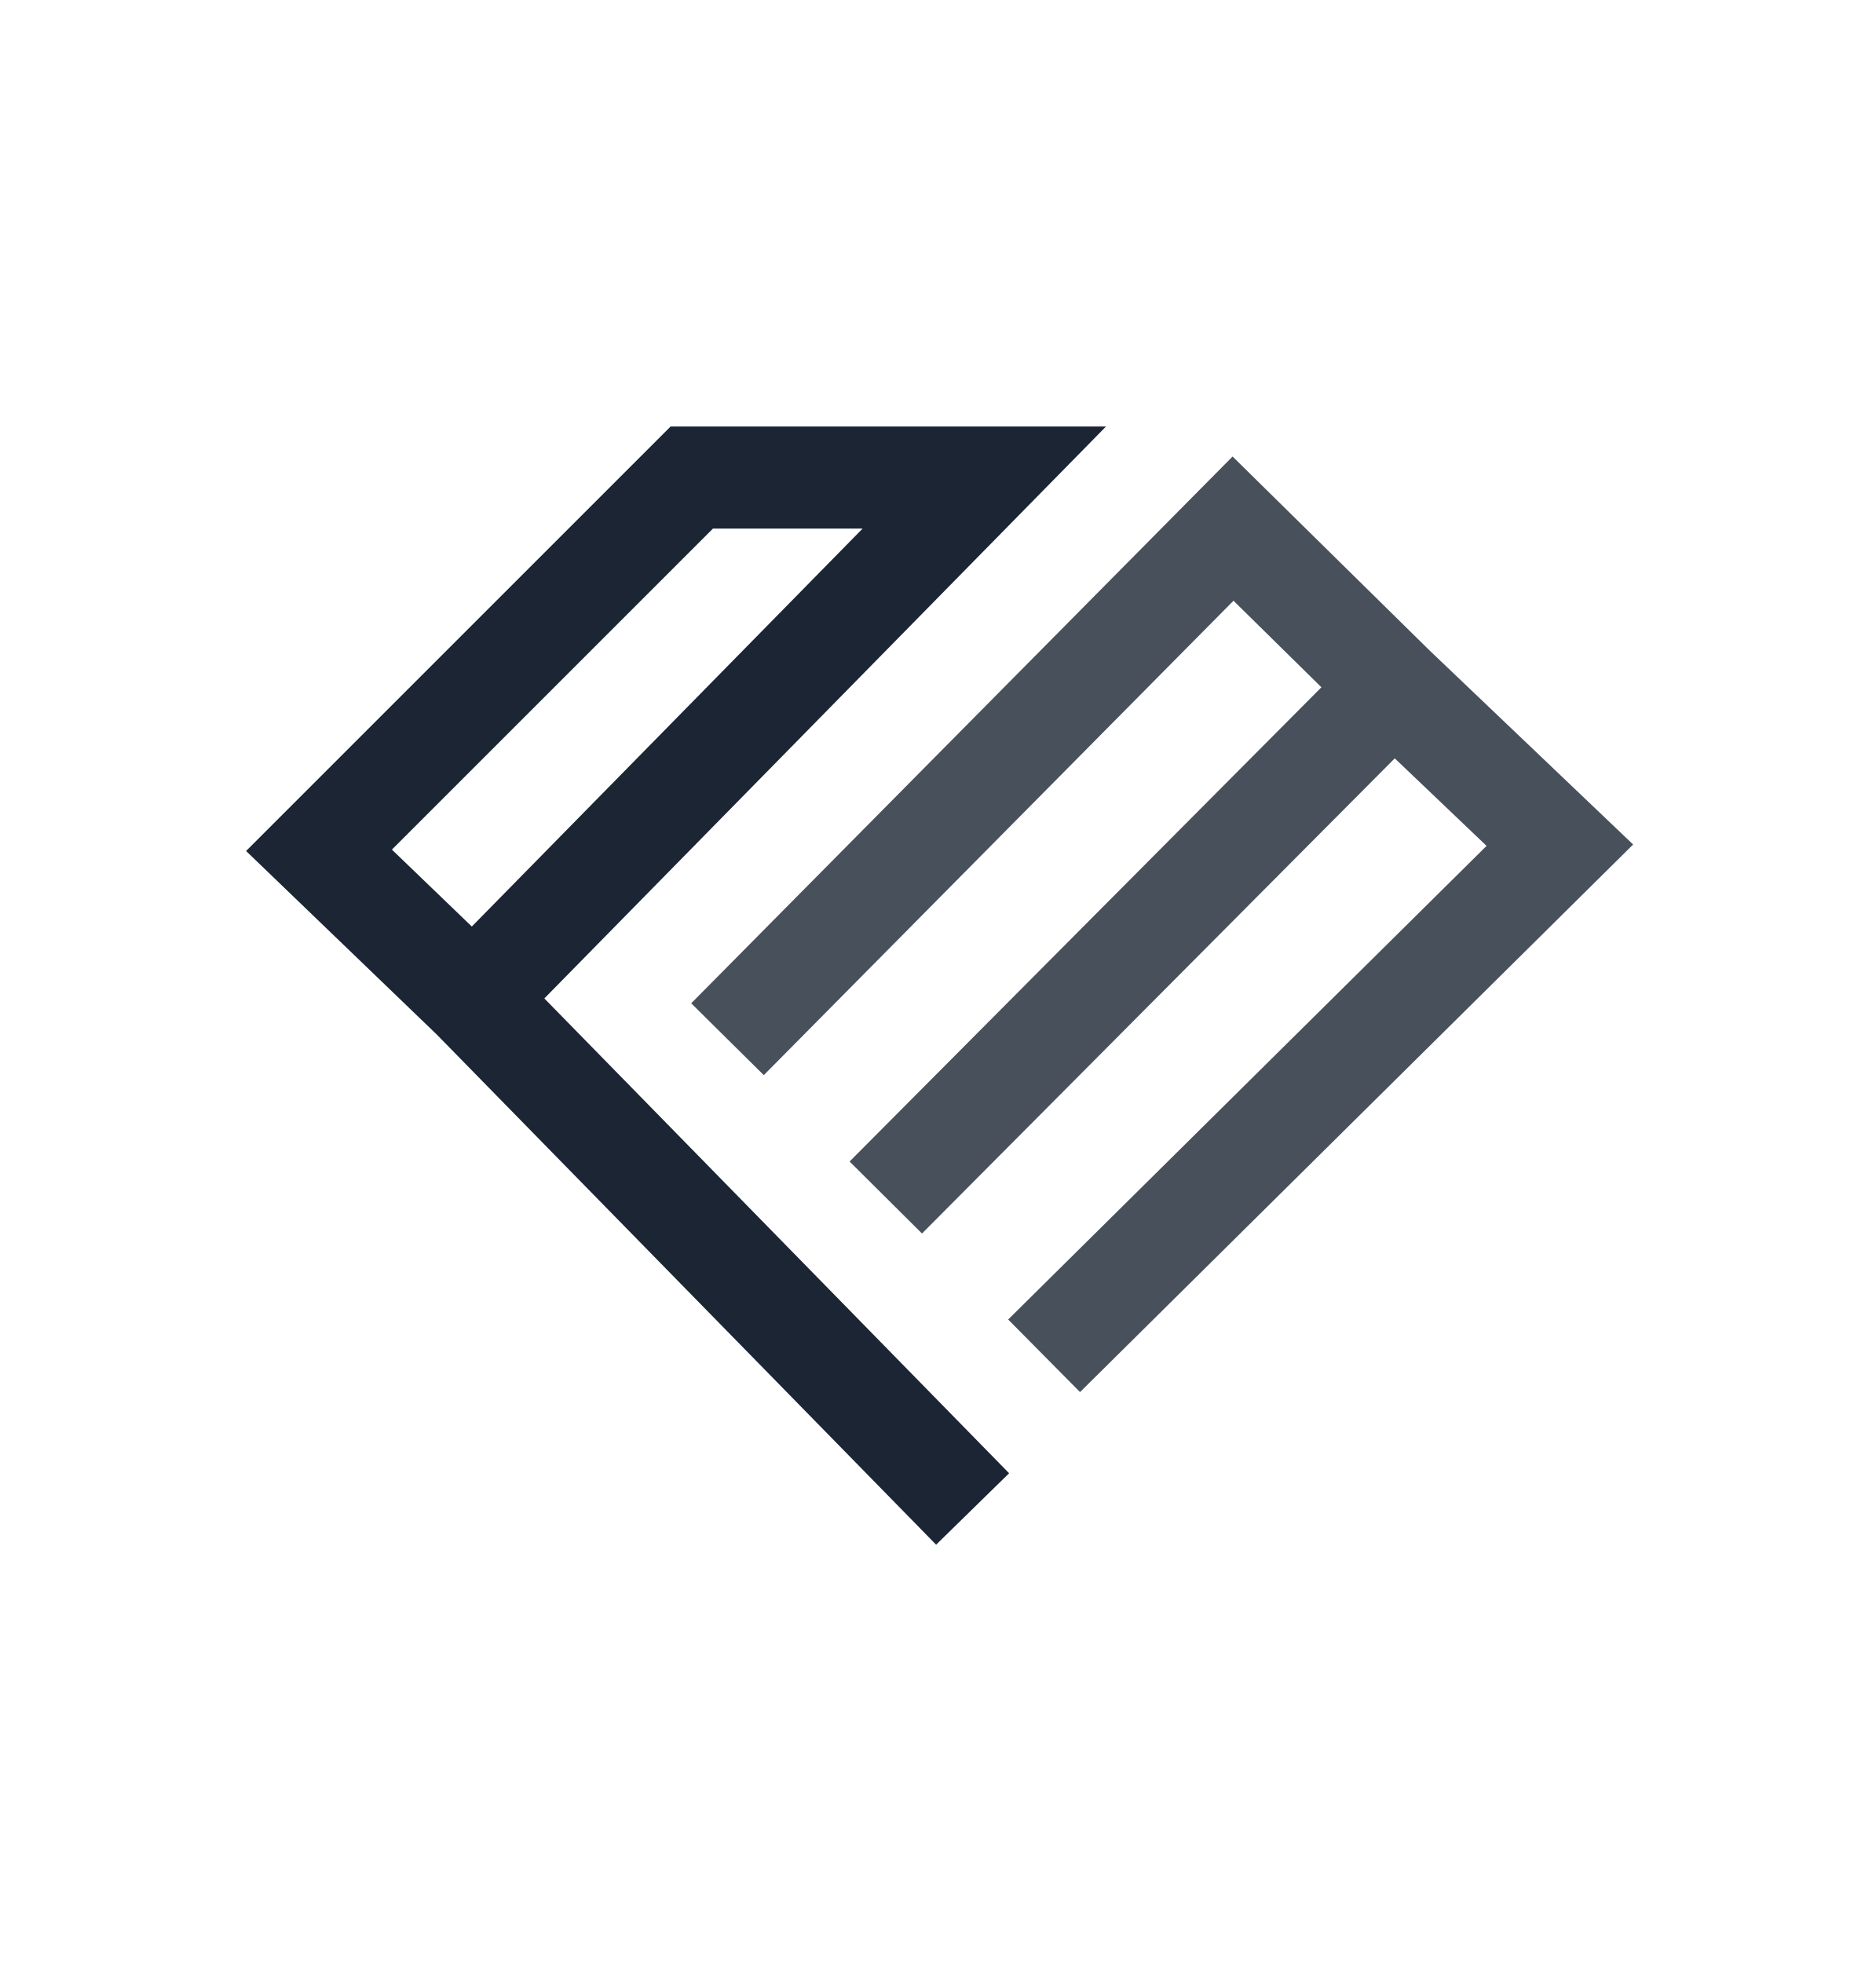
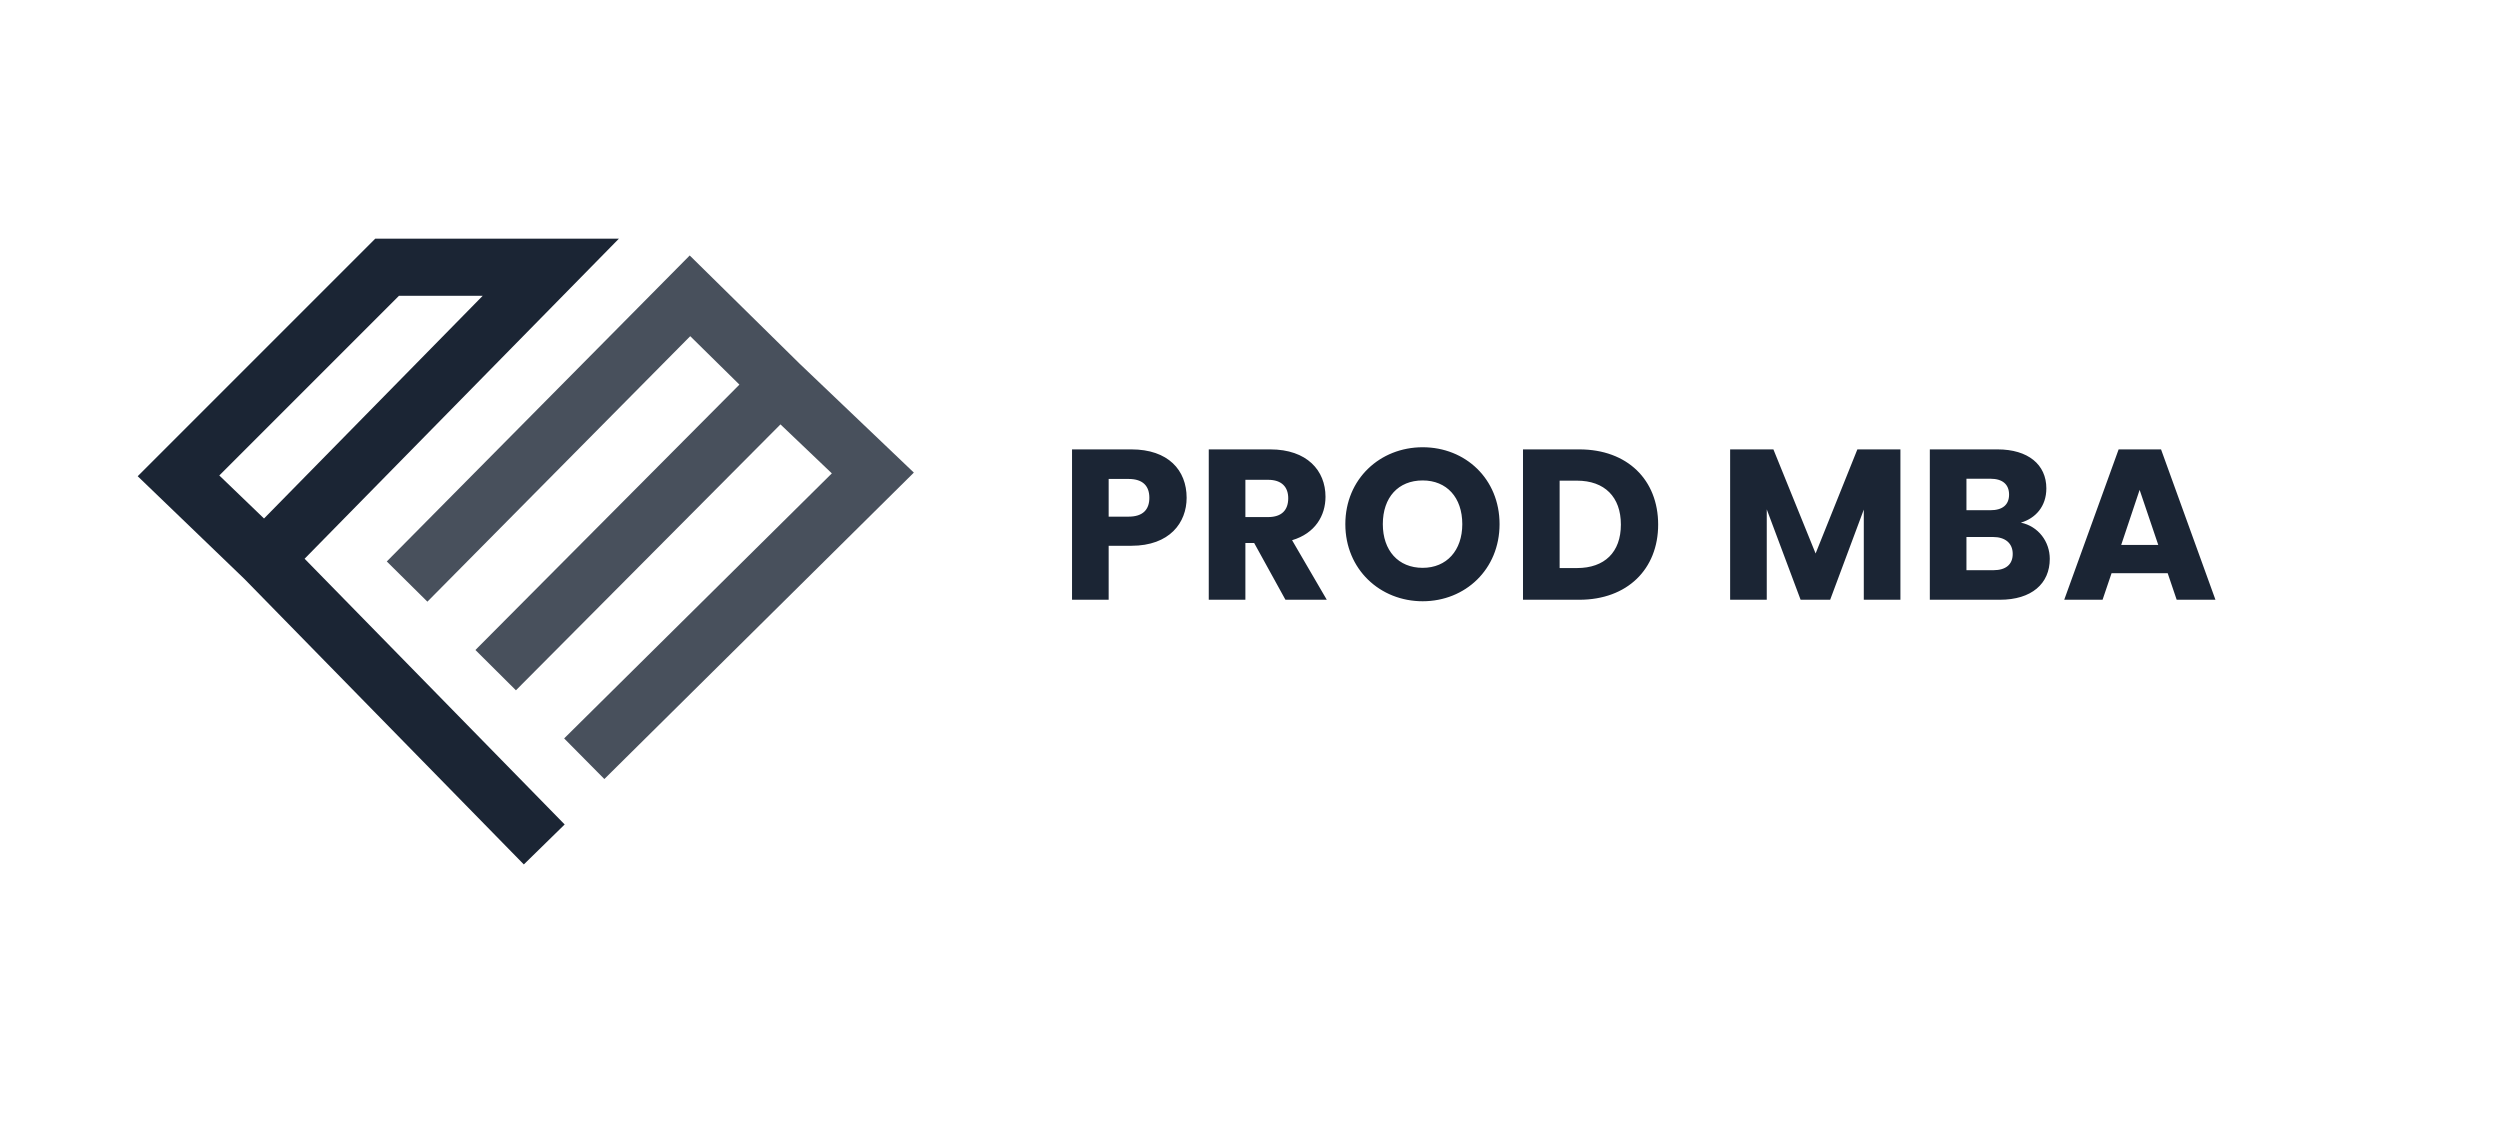
- <svg xmlns="http://www.w3.org/2000/svg" width="343" height="359" viewBox="0 0 343 359" fill="none">
+ <svg xmlns="http://www.w3.org/2000/svg" width="817" height="371" viewBox="0 0 817 371" fill="none">
  <path d="M177.859 275.966L86.465 182.586M86.465 182.586L58.333 155.505L126.5 87.338L179.995 87.338L86.465 182.586Z" stroke="#1B2534" stroke-width="18.676" />
  <path d="M190.933 247.952L285.246 154.572L254.883 125.624M133.037 190.056L225.483 96.676L254.883 125.624M254.883 125.624L161.985 219.004" stroke="#1B2534" stroke-opacity="0.8" stroke-width="18.676" />
+   <path d="M362.31 168.84V156.52H368.82C373.58 156.52 375.61 158.9 375.61 162.68C375.61 166.46 373.58 168.84 368.82 168.84H362.31ZM387.79 162.68C387.79 153.65 381.77 146.86 369.73 146.86H350.34V196H362.31V178.36H369.73C382.26 178.36 387.79 170.8 387.79 162.68ZM420.992 162.82C420.992 166.67 418.892 168.98 414.412 168.98H406.992V156.8H414.412C418.892 156.8 420.992 159.18 420.992 162.82ZM395.022 146.86V196H406.992V177.45H409.862L420.082 196H433.592L422.252 176.54C429.812 174.3 433.172 168.49 433.172 162.33C433.172 153.79 427.152 146.86 415.112 146.86H395.022ZM490.056 171.29C490.056 156.52 478.926 146.16 464.926 146.16C450.996 146.16 439.656 156.52 439.656 171.29C439.656 186.06 450.996 196.49 464.926 196.49C478.856 196.49 490.056 186.06 490.056 171.29ZM451.906 171.29C451.906 162.54 456.946 157.01 464.926 157.01C472.766 157.01 477.876 162.54 477.876 171.29C477.876 179.9 472.766 185.57 464.926 185.57C456.946 185.57 451.906 179.9 451.906 171.29ZM516.125 146.86H497.715V196H516.125C531.805 196 541.885 185.99 541.885 171.43C541.885 156.8 531.805 146.86 516.125 146.86ZM509.685 185.64V157.08H515.355C524.385 157.08 529.705 162.4 529.705 171.43C529.705 180.46 524.385 185.64 515.355 185.64H509.685ZM565.408 196H577.378V166.46L588.438 196H598.098L609.088 166.53V196H621.058V146.86H606.988L593.338 180.88L579.548 146.86H565.408V196ZM657.756 181.02C657.756 184.52 655.446 186.34 651.456 186.34H642.636V175.49H651.316C655.306 175.49 657.756 177.52 657.756 181.02ZM656.566 161.63C656.566 164.99 654.396 166.74 650.476 166.74H642.636V156.45H650.476C654.396 156.45 656.566 158.27 656.566 161.63ZM669.866 182.63C669.866 177.03 666.156 171.99 660.416 170.8C665.176 169.4 668.746 165.55 668.746 159.6C668.746 151.83 662.796 146.86 652.786 146.86H630.666V196H653.556C663.916 196 669.866 190.75 669.866 182.63ZM711.339 196H724.009L706.229 146.86H692.369L674.589 196H687.119L690.059 187.32H708.399L711.339 196ZM705.319 178.08H693.209L699.229 160.09L705.319 178.08Z" fill="#1B2534" />
</svg>
